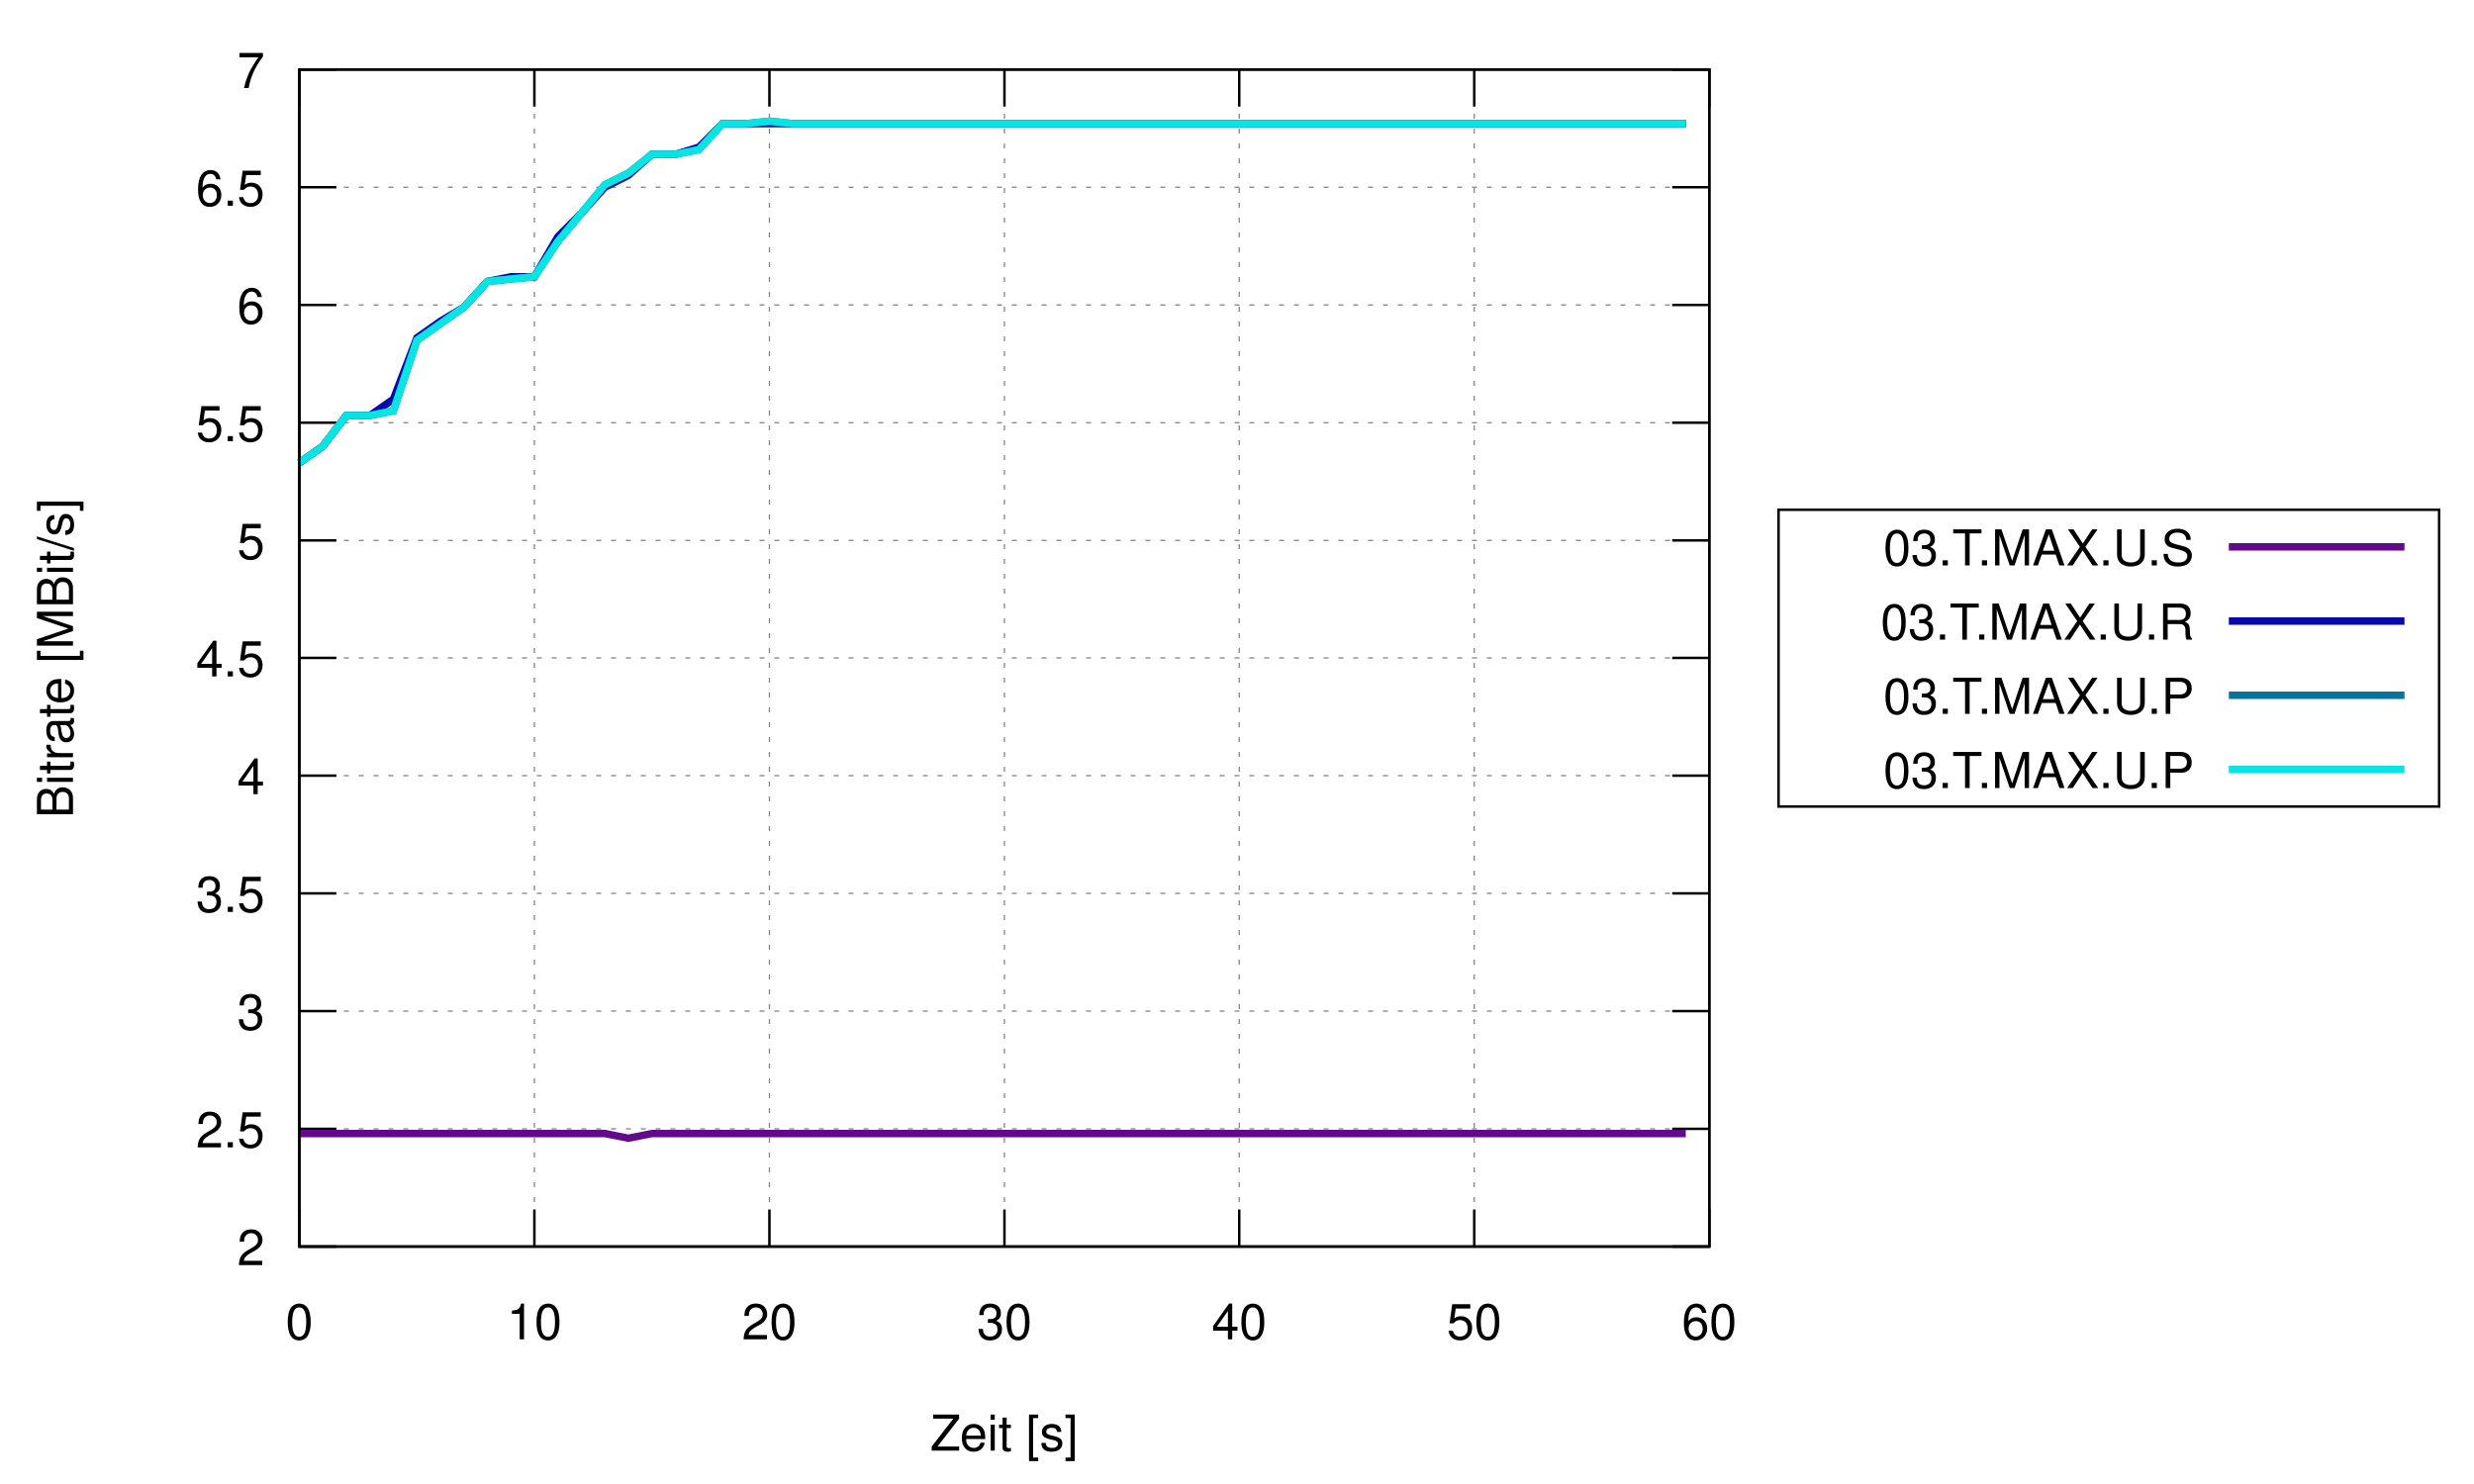
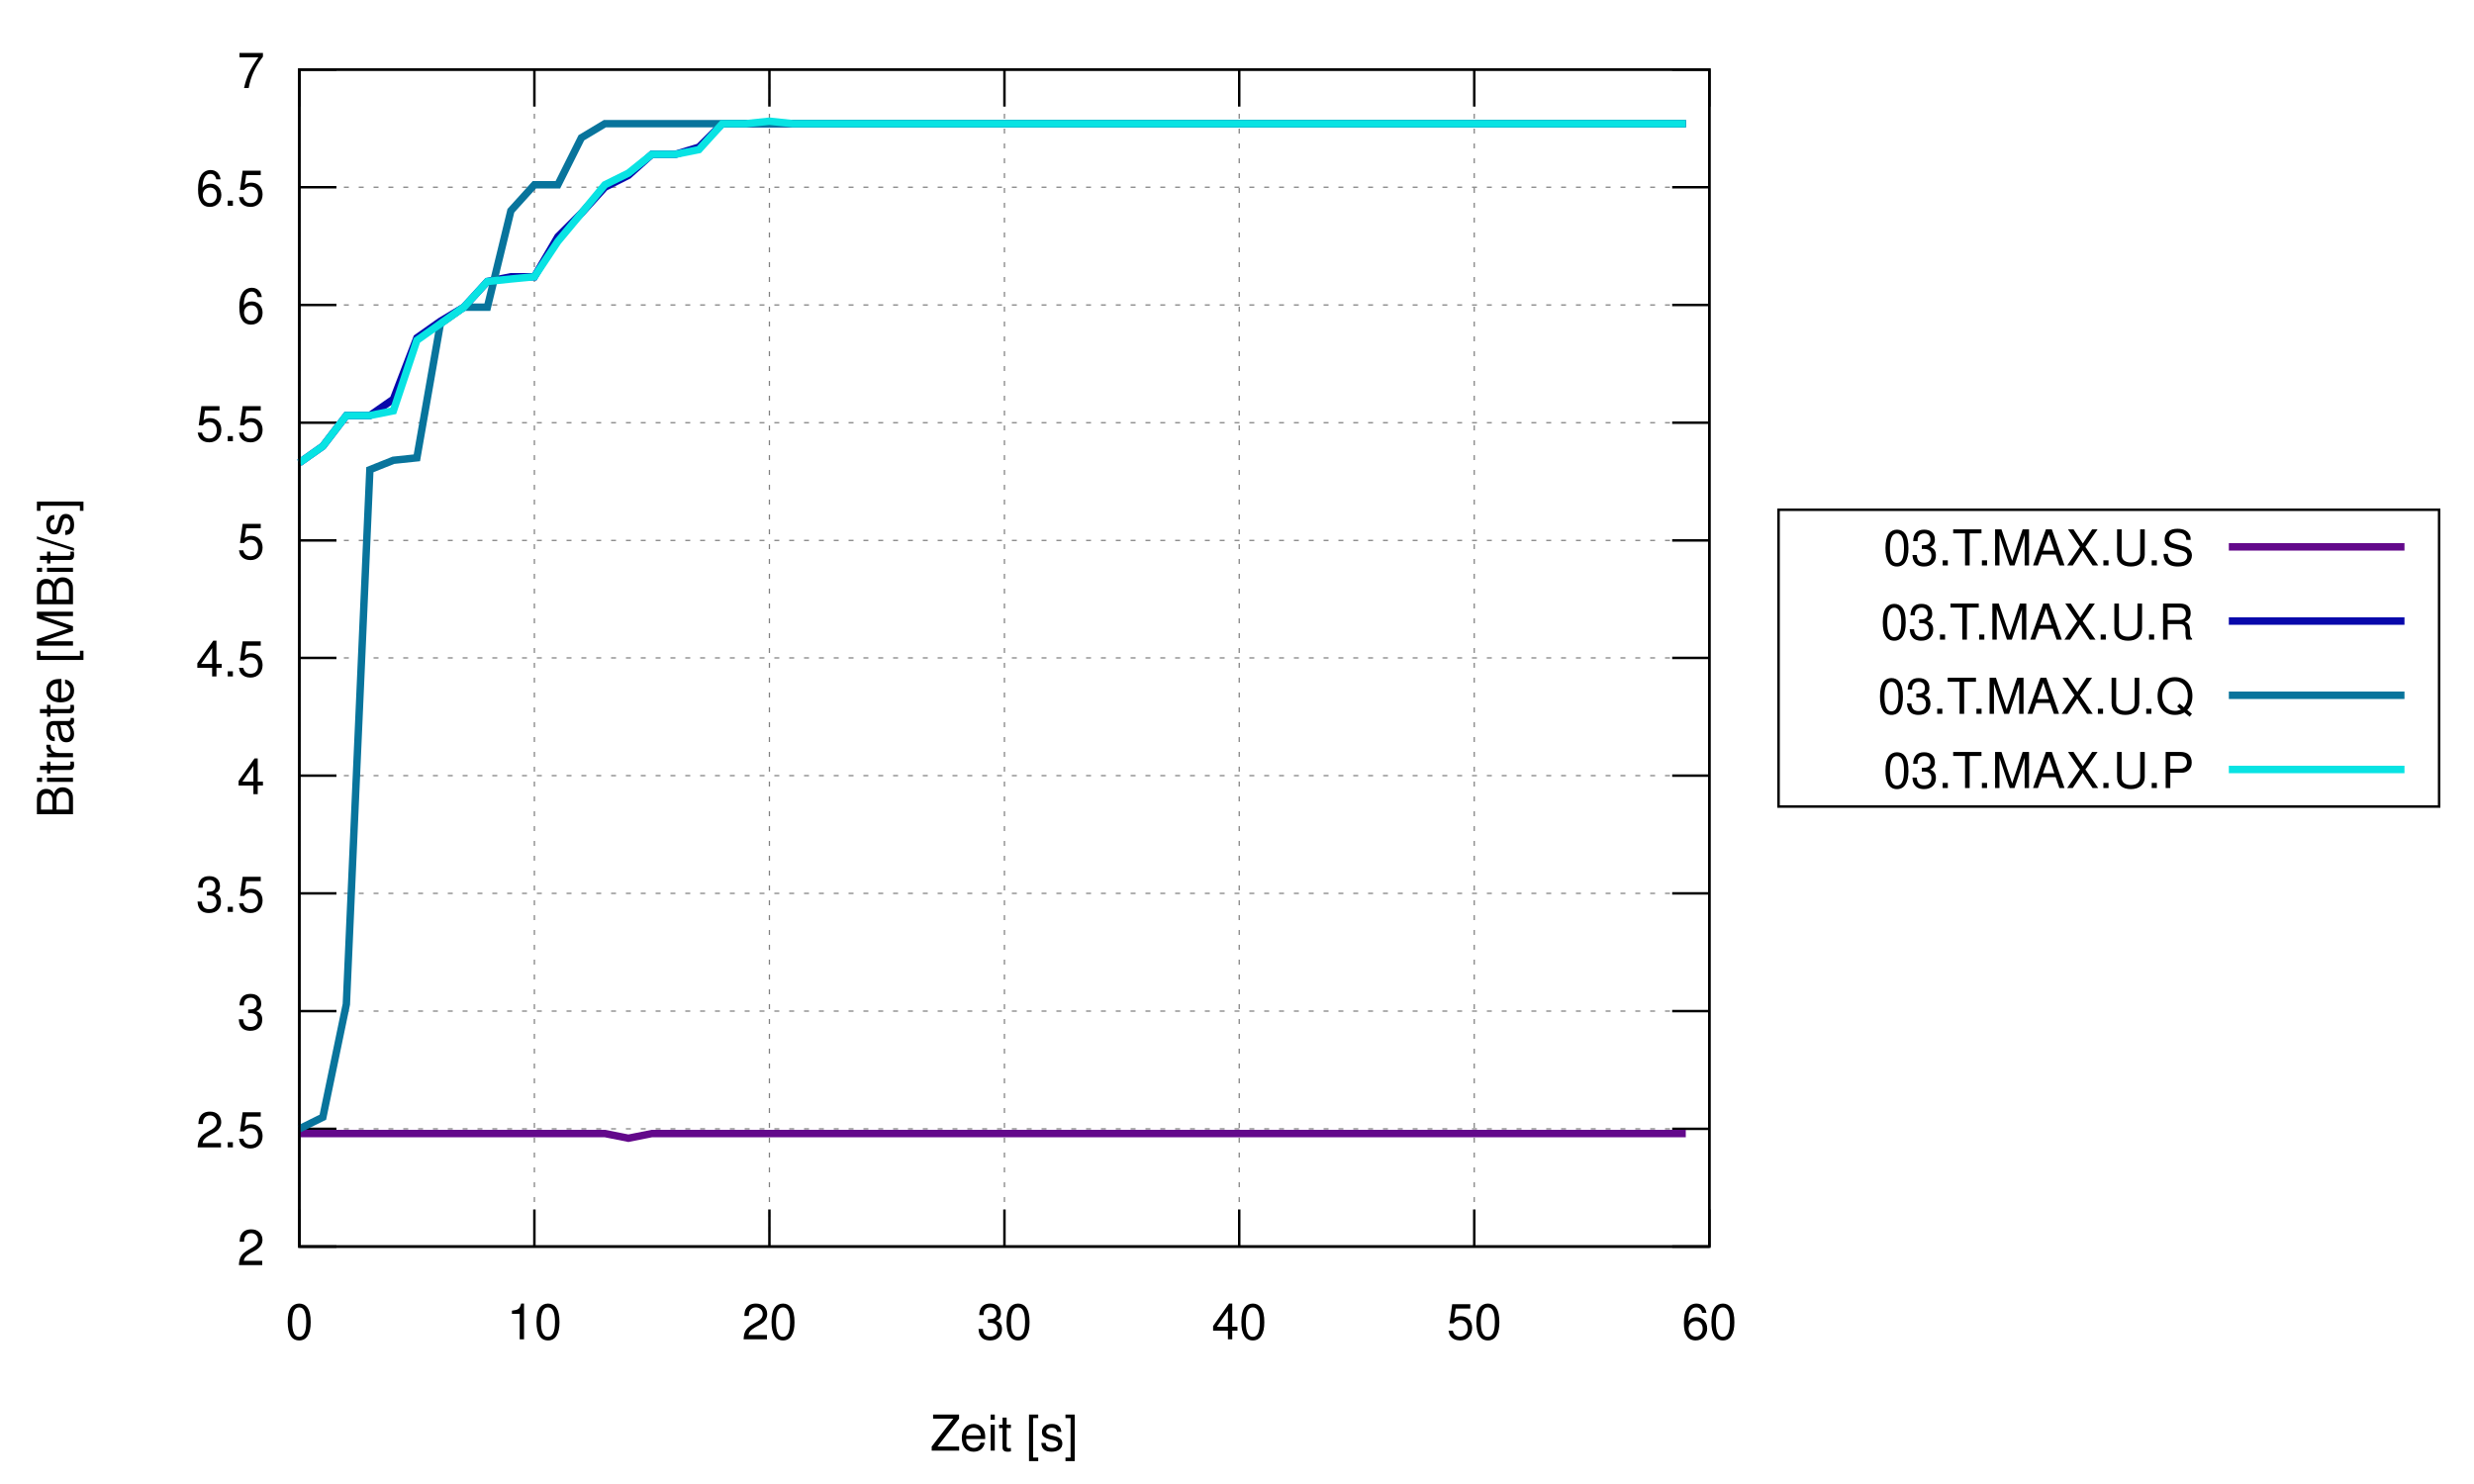
<svg xmlns="http://www.w3.org/2000/svg" xmlns:xlink="http://www.w3.org/1999/xlink" width="1000" height="600" viewBox="0 0 1000 600">
  <g id="gnuplot_canvas">
    <rect x="0" y="0" width="1000" height="600" fill="none" />
    <defs>
      <circle id="gpDot" r="0.5" stroke-width="0.5" />
      <path id="gpPt0" stroke-width="0.133" stroke="currentColor" d="M-1,0 h2 M0,-1 v2" />
      <path id="gpPt1" stroke-width="0.133" stroke="currentColor" d="M-1,-1 L1,1 M1,-1 L-1,1" />
      <path id="gpPt2" stroke-width="0.133" stroke="currentColor" d="M-1,0 L1,0 M0,-1 L0,1 M-1,-1 L1,1 M-1,1 L1,-1" />
      <rect id="gpPt3" stroke-width="0.133" stroke="currentColor" x="-1" y="-1" width="2" height="2" />
      <rect id="gpPt4" stroke-width="0.133" stroke="currentColor" fill="currentColor" x="-1" y="-1" width="2" height="2" />
      <circle id="gpPt5" stroke-width="0.133" stroke="currentColor" cx="0" cy="0" r="1" />
      <use xlink:href="#gpPt5" id="gpPt6" fill="currentColor" stroke="none" />
      <path id="gpPt7" stroke-width="0.133" stroke="currentColor" d="M0,-1.33 L-1.33,0.67 L1.33,0.67 z" />
      <use xlink:href="#gpPt7" id="gpPt8" fill="currentColor" stroke="none" />
      <use xlink:href="#gpPt7" id="gpPt9" stroke="currentColor" transform="rotate(180)" />
      <use xlink:href="#gpPt9" id="gpPt10" fill="currentColor" stroke="none" />
      <use xlink:href="#gpPt3" id="gpPt11" stroke="currentColor" transform="rotate(45)" />
      <use xlink:href="#gpPt11" id="gpPt12" fill="currentColor" stroke="none" />
      <path id="gpPt13" stroke-width="0.133" stroke="currentColor" d="M0,1.330 L1.265,0.411 L0.782,-1.067 L-0.782,-1.076 L-1.265,0.411 z" />
      <use xlink:href="#gpPt13" id="gpPt14" fill="currentColor" stroke="none" />
      <filter id="textbox" filterUnits="objectBoundingBox" x="0" y="0" height="1" width="1">
        <feFlood flood-color="white" flood-opacity="1" result="bgnd" />
        <feComposite in="SourceGraphic" in2="bgnd" operator="atop" />
      </filter>
      <filter id="greybox" filterUnits="objectBoundingBox" x="0" y="0" height="1" width="1">
        <feFlood flood-color="lightgrey" flood-opacity="1" result="grey" />
        <feComposite in="SourceGraphic" in2="grey" operator="atop" />
      </filter>
    </defs>
    <g fill="none" color="white" stroke="currentColor" stroke-width="1.00" stroke-linecap="butt" stroke-linejoin="miter">
</g>
    <g fill="none" color="black" stroke="currentColor" stroke-width="1.00" stroke-linecap="butt" stroke-linejoin="miter">
</g>
    <g fill="none" color="black" stroke="black" stroke-width="0.50" stroke-linecap="butt" stroke-linejoin="miter">
</g>
    <g fill="none" color="gray" stroke="currentColor" stroke-width="0.50" stroke-linecap="butt" stroke-linejoin="miter">
      <path stroke="gray" stroke-dasharray="2,4" class="gridline" d="M121.0,504.0 L690.9,504.0  " />
    </g>
    <g fill="none" color="gray" stroke="gray" stroke-width="1.00" stroke-linecap="butt" stroke-linejoin="miter">
</g>
    <g fill="none" color="black" stroke="currentColor" stroke-width="1.00" stroke-linecap="butt" stroke-linejoin="miter">
      <path stroke="black" d="M121.0,504.0 L136.0,504.0 M690.9,504.0 L675.9,504.0  " />
      <g transform="translate(107.0,511.5)" stroke="none" fill="black" font-family="Helvetica" font-size="20.00" text-anchor="end">
        <text>
          <tspan font-family="Helvetica"> 2</tspan>
        </text>
      </g>
    </g>
    <g fill="none" color="black" stroke="currentColor" stroke-width="1.00" stroke-linecap="butt" stroke-linejoin="miter">
</g>
    <g fill="none" color="black" stroke="black" stroke-width="0.50" stroke-linecap="butt" stroke-linejoin="miter">
</g>
    <g fill="none" color="gray" stroke="currentColor" stroke-width="0.50" stroke-linecap="butt" stroke-linejoin="miter">
      <path stroke="gray" stroke-dasharray="2,4" class="gridline" d="M121.0,456.4 L690.9,456.4  " />
    </g>
    <g fill="none" color="gray" stroke="gray" stroke-width="1.00" stroke-linecap="butt" stroke-linejoin="miter">
</g>
    <g fill="none" color="black" stroke="currentColor" stroke-width="1.00" stroke-linecap="butt" stroke-linejoin="miter">
      <path stroke="black" d="M121.0,456.4 L136.0,456.4 M690.9,456.4 L675.9,456.4  " />
      <g transform="translate(107.0,463.9)" stroke="none" fill="black" font-family="Helvetica" font-size="20.00" text-anchor="end">
        <text>
          <tspan font-family="Helvetica"> 2.5</tspan>
        </text>
      </g>
    </g>
    <g fill="none" color="black" stroke="currentColor" stroke-width="1.00" stroke-linecap="butt" stroke-linejoin="miter">
</g>
    <g fill="none" color="black" stroke="black" stroke-width="0.50" stroke-linecap="butt" stroke-linejoin="miter">
</g>
    <g fill="none" color="gray" stroke="currentColor" stroke-width="0.50" stroke-linecap="butt" stroke-linejoin="miter">
      <path stroke="gray" stroke-dasharray="2,4" class="gridline" d="M121.0,408.8 L690.9,408.8  " />
    </g>
    <g fill="none" color="gray" stroke="gray" stroke-width="1.00" stroke-linecap="butt" stroke-linejoin="miter">
</g>
    <g fill="none" color="black" stroke="currentColor" stroke-width="1.00" stroke-linecap="butt" stroke-linejoin="miter">
      <path stroke="black" d="M121.0,408.8 L136.0,408.8 M690.9,408.8 L675.9,408.8  " />
      <g transform="translate(107.0,416.3)" stroke="none" fill="black" font-family="Helvetica" font-size="20.00" text-anchor="end">
        <text>
          <tspan font-family="Helvetica"> 3</tspan>
        </text>
      </g>
    </g>
    <g fill="none" color="black" stroke="currentColor" stroke-width="1.00" stroke-linecap="butt" stroke-linejoin="miter">
</g>
    <g fill="none" color="black" stroke="black" stroke-width="0.50" stroke-linecap="butt" stroke-linejoin="miter">
</g>
    <g fill="none" color="gray" stroke="currentColor" stroke-width="0.50" stroke-linecap="butt" stroke-linejoin="miter">
      <path stroke="gray" stroke-dasharray="2,4" class="gridline" d="M121.0,361.2 L690.9,361.2  " />
    </g>
    <g fill="none" color="gray" stroke="gray" stroke-width="1.00" stroke-linecap="butt" stroke-linejoin="miter">
</g>
    <g fill="none" color="black" stroke="currentColor" stroke-width="1.00" stroke-linecap="butt" stroke-linejoin="miter">
      <path stroke="black" d="M121.0,361.2 L136.0,361.2 M690.9,361.2 L675.9,361.2  " />
      <g transform="translate(107.0,368.7)" stroke="none" fill="black" font-family="Helvetica" font-size="20.00" text-anchor="end">
        <text>
          <tspan font-family="Helvetica"> 3.5</tspan>
        </text>
      </g>
    </g>
    <g fill="none" color="black" stroke="currentColor" stroke-width="1.00" stroke-linecap="butt" stroke-linejoin="miter">
</g>
    <g fill="none" color="black" stroke="black" stroke-width="0.50" stroke-linecap="butt" stroke-linejoin="miter">
</g>
    <g fill="none" color="gray" stroke="currentColor" stroke-width="0.50" stroke-linecap="butt" stroke-linejoin="miter">
      <path stroke="gray" stroke-dasharray="2,4" class="gridline" d="M121.0,313.6 L690.9,313.6  " />
    </g>
    <g fill="none" color="gray" stroke="gray" stroke-width="1.00" stroke-linecap="butt" stroke-linejoin="miter">
</g>
    <g fill="none" color="black" stroke="currentColor" stroke-width="1.00" stroke-linecap="butt" stroke-linejoin="miter">
      <path stroke="black" d="M121.0,313.6 L136.0,313.6 M690.9,313.6 L675.9,313.6  " />
      <g transform="translate(107.0,321.1)" stroke="none" fill="black" font-family="Helvetica" font-size="20.00" text-anchor="end">
        <text>
          <tspan font-family="Helvetica"> 4</tspan>
        </text>
      </g>
    </g>
    <g fill="none" color="black" stroke="currentColor" stroke-width="1.00" stroke-linecap="butt" stroke-linejoin="miter">
</g>
    <g fill="none" color="black" stroke="black" stroke-width="0.50" stroke-linecap="butt" stroke-linejoin="miter">
</g>
    <g fill="none" color="gray" stroke="currentColor" stroke-width="0.50" stroke-linecap="butt" stroke-linejoin="miter">
      <path stroke="gray" stroke-dasharray="2,4" class="gridline" d="M121.0,266.0 L690.9,266.0  " />
    </g>
    <g fill="none" color="gray" stroke="gray" stroke-width="1.00" stroke-linecap="butt" stroke-linejoin="miter">
</g>
    <g fill="none" color="black" stroke="currentColor" stroke-width="1.00" stroke-linecap="butt" stroke-linejoin="miter">
      <path stroke="black" d="M121.0,266.0 L136.0,266.0 M690.9,266.0 L675.9,266.0  " />
      <g transform="translate(107.0,273.5)" stroke="none" fill="black" font-family="Helvetica" font-size="20.00" text-anchor="end">
        <text>
          <tspan font-family="Helvetica"> 4.5</tspan>
        </text>
      </g>
    </g>
    <g fill="none" color="black" stroke="currentColor" stroke-width="1.00" stroke-linecap="butt" stroke-linejoin="miter">
</g>
    <g fill="none" color="black" stroke="black" stroke-width="0.50" stroke-linecap="butt" stroke-linejoin="miter">
</g>
    <g fill="none" color="gray" stroke="currentColor" stroke-width="0.50" stroke-linecap="butt" stroke-linejoin="miter">
      <path stroke="gray" stroke-dasharray="2,4" class="gridline" d="M121.0,218.5 L690.9,218.5  " />
    </g>
    <g fill="none" color="gray" stroke="gray" stroke-width="1.00" stroke-linecap="butt" stroke-linejoin="miter">
</g>
    <g fill="none" color="black" stroke="currentColor" stroke-width="1.00" stroke-linecap="butt" stroke-linejoin="miter">
      <path stroke="black" d="M121.0,218.5 L136.0,218.5 M690.9,218.5 L675.9,218.5  " />
      <g transform="translate(107.0,226.0)" stroke="none" fill="black" font-family="Helvetica" font-size="20.00" text-anchor="end">
        <text>
          <tspan font-family="Helvetica"> 5</tspan>
        </text>
      </g>
    </g>
    <g fill="none" color="black" stroke="currentColor" stroke-width="1.00" stroke-linecap="butt" stroke-linejoin="miter">
</g>
    <g fill="none" color="black" stroke="black" stroke-width="0.50" stroke-linecap="butt" stroke-linejoin="miter">
</g>
    <g fill="none" color="gray" stroke="currentColor" stroke-width="0.50" stroke-linecap="butt" stroke-linejoin="miter">
      <path stroke="gray" stroke-dasharray="2,4" class="gridline" d="M121.0,170.9 L690.9,170.9  " />
    </g>
    <g fill="none" color="gray" stroke="gray" stroke-width="1.00" stroke-linecap="butt" stroke-linejoin="miter">
</g>
    <g fill="none" color="black" stroke="currentColor" stroke-width="1.00" stroke-linecap="butt" stroke-linejoin="miter">
      <path stroke="black" d="M121.0,170.9 L136.0,170.9 M690.9,170.9 L675.9,170.9  " />
      <g transform="translate(107.0,178.4)" stroke="none" fill="black" font-family="Helvetica" font-size="20.00" text-anchor="end">
        <text>
          <tspan font-family="Helvetica"> 5.5</tspan>
        </text>
      </g>
    </g>
    <g fill="none" color="black" stroke="currentColor" stroke-width="1.00" stroke-linecap="butt" stroke-linejoin="miter">
</g>
    <g fill="none" color="black" stroke="black" stroke-width="0.50" stroke-linecap="butt" stroke-linejoin="miter">
</g>
    <g fill="none" color="gray" stroke="currentColor" stroke-width="0.50" stroke-linecap="butt" stroke-linejoin="miter">
      <path stroke="gray" stroke-dasharray="2,4" class="gridline" d="M121.0,123.3 L690.9,123.3  " />
    </g>
    <g fill="none" color="gray" stroke="gray" stroke-width="1.00" stroke-linecap="butt" stroke-linejoin="miter">
</g>
    <g fill="none" color="black" stroke="currentColor" stroke-width="1.00" stroke-linecap="butt" stroke-linejoin="miter">
      <path stroke="black" d="M121.0,123.3 L136.0,123.3 M690.9,123.3 L675.9,123.3  " />
      <g transform="translate(107.0,130.8)" stroke="none" fill="black" font-family="Helvetica" font-size="20.00" text-anchor="end">
        <text>
          <tspan font-family="Helvetica"> 6</tspan>
        </text>
      </g>
    </g>
    <g fill="none" color="black" stroke="currentColor" stroke-width="1.00" stroke-linecap="butt" stroke-linejoin="miter">
</g>
    <g fill="none" color="black" stroke="black" stroke-width="0.50" stroke-linecap="butt" stroke-linejoin="miter">
</g>
    <g fill="none" color="gray" stroke="currentColor" stroke-width="0.50" stroke-linecap="butt" stroke-linejoin="miter">
      <path stroke="gray" stroke-dasharray="2,4" class="gridline" d="M121.0,75.7 L690.9,75.7  " />
    </g>
    <g fill="none" color="gray" stroke="gray" stroke-width="1.00" stroke-linecap="butt" stroke-linejoin="miter">
</g>
    <g fill="none" color="black" stroke="currentColor" stroke-width="1.00" stroke-linecap="butt" stroke-linejoin="miter">
      <path stroke="black" d="M121.0,75.7 L136.0,75.7 M690.9,75.7 L675.9,75.7  " />
      <g transform="translate(107.0,83.2)" stroke="none" fill="black" font-family="Helvetica" font-size="20.00" text-anchor="end">
        <text>
          <tspan font-family="Helvetica"> 6.5</tspan>
        </text>
      </g>
    </g>
    <g fill="none" color="black" stroke="currentColor" stroke-width="1.00" stroke-linecap="butt" stroke-linejoin="miter">
</g>
    <g fill="none" color="black" stroke="black" stroke-width="0.50" stroke-linecap="butt" stroke-linejoin="miter">
</g>
    <g fill="none" color="gray" stroke="currentColor" stroke-width="0.50" stroke-linecap="butt" stroke-linejoin="miter">
      <path stroke="gray" stroke-dasharray="2,4" class="gridline" d="M121.0,28.1 L690.9,28.1  " />
    </g>
    <g fill="none" color="gray" stroke="gray" stroke-width="1.00" stroke-linecap="butt" stroke-linejoin="miter">
</g>
    <g fill="none" color="black" stroke="currentColor" stroke-width="1.00" stroke-linecap="butt" stroke-linejoin="miter">
      <path stroke="black" d="M121.0,28.1 L136.0,28.1 M690.9,28.1 L675.9,28.1  " />
      <g transform="translate(107.0,35.6)" stroke="none" fill="black" font-family="Helvetica" font-size="20.00" text-anchor="end">
        <text>
          <tspan font-family="Helvetica"> 7</tspan>
        </text>
      </g>
    </g>
    <g fill="none" color="black" stroke="currentColor" stroke-width="1.00" stroke-linecap="butt" stroke-linejoin="miter">
</g>
    <g fill="none" color="black" stroke="black" stroke-width="0.50" stroke-linecap="butt" stroke-linejoin="miter">
</g>
    <g fill="none" color="gray" stroke="currentColor" stroke-width="0.50" stroke-linecap="butt" stroke-linejoin="miter">
      <path stroke="gray" stroke-dasharray="2,4" class="gridline" d="M121.0,504.0 L121.0,28.1  " />
    </g>
    <g fill="none" color="gray" stroke="gray" stroke-width="1.00" stroke-linecap="butt" stroke-linejoin="miter">
</g>
    <g fill="none" color="black" stroke="currentColor" stroke-width="1.00" stroke-linecap="butt" stroke-linejoin="miter">
      <path stroke="black" d="M121.0,504.0 L121.0,489.0 M121.0,28.1 L121.0,43.1  " />
      <g transform="translate(121.0,541.5)" stroke="none" fill="black" font-family="Helvetica" font-size="20.00" text-anchor="middle">
        <text>
          <tspan font-family="Helvetica"> 0</tspan>
        </text>
      </g>
    </g>
    <g fill="none" color="black" stroke="currentColor" stroke-width="1.00" stroke-linecap="butt" stroke-linejoin="miter">
</g>
    <g fill="none" color="black" stroke="black" stroke-width="0.50" stroke-linecap="butt" stroke-linejoin="miter">
</g>
    <g fill="none" color="gray" stroke="currentColor" stroke-width="0.50" stroke-linecap="butt" stroke-linejoin="miter">
      <path stroke="gray" stroke-dasharray="2,4" class="gridline" d="M216.0,504.0 L216.0,28.1  " />
    </g>
    <g fill="none" color="gray" stroke="gray" stroke-width="1.00" stroke-linecap="butt" stroke-linejoin="miter">
</g>
    <g fill="none" color="black" stroke="currentColor" stroke-width="1.00" stroke-linecap="butt" stroke-linejoin="miter">
      <path stroke="black" d="M216.0,504.0 L216.0,489.0 M216.0,28.1 L216.0,43.1  " />
      <g transform="translate(216.0,541.5)" stroke="none" fill="black" font-family="Helvetica" font-size="20.00" text-anchor="middle">
        <text>
          <tspan font-family="Helvetica"> 10</tspan>
        </text>
      </g>
    </g>
    <g fill="none" color="black" stroke="currentColor" stroke-width="1.00" stroke-linecap="butt" stroke-linejoin="miter">
</g>
    <g fill="none" color="black" stroke="black" stroke-width="0.50" stroke-linecap="butt" stroke-linejoin="miter">
</g>
    <g fill="none" color="gray" stroke="currentColor" stroke-width="0.50" stroke-linecap="butt" stroke-linejoin="miter">
      <path stroke="gray" stroke-dasharray="2,4" class="gridline" d="M311.0,504.0 L311.0,28.1  " />
    </g>
    <g fill="none" color="gray" stroke="gray" stroke-width="1.00" stroke-linecap="butt" stroke-linejoin="miter">
</g>
    <g fill="none" color="black" stroke="currentColor" stroke-width="1.00" stroke-linecap="butt" stroke-linejoin="miter">
      <path stroke="black" d="M311.0,504.0 L311.0,489.0 M311.0,28.1 L311.0,43.1  " />
      <g transform="translate(311.0,541.5)" stroke="none" fill="black" font-family="Helvetica" font-size="20.00" text-anchor="middle">
        <text>
          <tspan font-family="Helvetica"> 20</tspan>
        </text>
      </g>
    </g>
    <g fill="none" color="black" stroke="currentColor" stroke-width="1.00" stroke-linecap="butt" stroke-linejoin="miter">
</g>
    <g fill="none" color="black" stroke="black" stroke-width="0.50" stroke-linecap="butt" stroke-linejoin="miter">
</g>
    <g fill="none" color="gray" stroke="currentColor" stroke-width="0.50" stroke-linecap="butt" stroke-linejoin="miter">
      <path stroke="gray" stroke-dasharray="2,4" class="gridline" d="M406.0,504.0 L406.0,28.1  " />
    </g>
    <g fill="none" color="gray" stroke="gray" stroke-width="1.00" stroke-linecap="butt" stroke-linejoin="miter">
</g>
    <g fill="none" color="black" stroke="currentColor" stroke-width="1.00" stroke-linecap="butt" stroke-linejoin="miter">
      <path stroke="black" d="M406.0,504.0 L406.0,489.0 M406.0,28.1 L406.0,43.1  " />
      <g transform="translate(406.0,541.5)" stroke="none" fill="black" font-family="Helvetica" font-size="20.00" text-anchor="middle">
        <text>
          <tspan font-family="Helvetica"> 30</tspan>
        </text>
      </g>
    </g>
    <g fill="none" color="black" stroke="currentColor" stroke-width="1.00" stroke-linecap="butt" stroke-linejoin="miter">
</g>
    <g fill="none" color="black" stroke="black" stroke-width="0.50" stroke-linecap="butt" stroke-linejoin="miter">
</g>
    <g fill="none" color="gray" stroke="currentColor" stroke-width="0.50" stroke-linecap="butt" stroke-linejoin="miter">
      <path stroke="gray" stroke-dasharray="2,4" class="gridline" d="M500.9,504.0 L500.9,28.1  " />
    </g>
    <g fill="none" color="gray" stroke="gray" stroke-width="1.00" stroke-linecap="butt" stroke-linejoin="miter">
</g>
    <g fill="none" color="black" stroke="currentColor" stroke-width="1.00" stroke-linecap="butt" stroke-linejoin="miter">
      <path stroke="black" d="M500.9,504.0 L500.9,489.0 M500.9,28.1 L500.9,43.1  " />
      <g transform="translate(500.9,541.5)" stroke="none" fill="black" font-family="Helvetica" font-size="20.00" text-anchor="middle">
        <text>
          <tspan font-family="Helvetica"> 40</tspan>
        </text>
      </g>
    </g>
    <g fill="none" color="black" stroke="currentColor" stroke-width="1.00" stroke-linecap="butt" stroke-linejoin="miter">
</g>
    <g fill="none" color="black" stroke="black" stroke-width="0.50" stroke-linecap="butt" stroke-linejoin="miter">
</g>
    <g fill="none" color="gray" stroke="currentColor" stroke-width="0.50" stroke-linecap="butt" stroke-linejoin="miter">
      <path stroke="gray" stroke-dasharray="2,4" class="gridline" d="M595.9,504.0 L595.9,28.1  " />
    </g>
    <g fill="none" color="gray" stroke="gray" stroke-width="1.00" stroke-linecap="butt" stroke-linejoin="miter">
</g>
    <g fill="none" color="black" stroke="currentColor" stroke-width="1.00" stroke-linecap="butt" stroke-linejoin="miter">
      <path stroke="black" d="M595.9,504.0 L595.9,489.0 M595.9,28.1 L595.9,43.1  " />
      <g transform="translate(595.9,541.5)" stroke="none" fill="black" font-family="Helvetica" font-size="20.00" text-anchor="middle">
        <text>
          <tspan font-family="Helvetica"> 50</tspan>
        </text>
      </g>
    </g>
    <g fill="none" color="black" stroke="currentColor" stroke-width="1.00" stroke-linecap="butt" stroke-linejoin="miter">
</g>
    <g fill="none" color="black" stroke="black" stroke-width="0.50" stroke-linecap="butt" stroke-linejoin="miter">
</g>
    <g fill="none" color="gray" stroke="currentColor" stroke-width="0.50" stroke-linecap="butt" stroke-linejoin="miter">
      <path stroke="gray" stroke-dasharray="2,4" class="gridline" d="M690.9,504.0 L690.9,28.1  " />
    </g>
    <g fill="none" color="gray" stroke="gray" stroke-width="1.00" stroke-linecap="butt" stroke-linejoin="miter">
</g>
    <g fill="none" color="black" stroke="currentColor" stroke-width="1.00" stroke-linecap="butt" stroke-linejoin="miter">
      <path stroke="black" d="M690.9,504.0 L690.9,489.0 M690.9,28.1 L690.9,43.1  " />
      <g transform="translate(690.9,541.5)" stroke="none" fill="black" font-family="Helvetica" font-size="20.00" text-anchor="middle">
        <text>
          <tspan font-family="Helvetica"> 60</tspan>
        </text>
      </g>
    </g>
    <g fill="none" color="black" stroke="currentColor" stroke-width="1.00" stroke-linecap="butt" stroke-linejoin="miter">
</g>
    <g fill="none" color="black" stroke="currentColor" stroke-width="1.00" stroke-linecap="butt" stroke-linejoin="miter">
      <path stroke="black" d="M121.0,28.1 L121.0,504.0 L690.9,504.0 L690.9,28.1 L121.0,28.1 Z  " />
    </g>
    <g fill="none" color="black" stroke="currentColor" stroke-width="1.00" stroke-linecap="butt" stroke-linejoin="miter">
      <g transform="translate(29.5,266.1) rotate(270)" stroke="none" fill="black" font-family="Helvetica" font-size="20.00" text-anchor="middle">
        <text>
          <tspan font-family="Helvetica">Bitrate [MBit/s]</tspan>
        </text>
      </g>
    </g>
    <g fill="none" color="black" stroke="currentColor" stroke-width="1.00" stroke-linecap="butt" stroke-linejoin="miter">
      <g transform="translate(405.9,586.5)" stroke="none" fill="black" font-family="Helvetica" font-size="20.00" text-anchor="middle">
        <text>
          <tspan font-family="Helvetica">Zeit [s]</tspan>
        </text>
      </g>
    </g>
    <g fill="none" color="black" stroke="currentColor" stroke-width="1.00" stroke-linecap="butt" stroke-linejoin="miter">
</g>
    <g fill="none" color="black" stroke="currentColor" stroke-width="1.00" stroke-linecap="butt" stroke-linejoin="miter">
      <path stroke="black" d="M718.9,326.1 L718.9,206.1 L985.9,206.1 L985.9,326.1 L718.9,326.1 Z  " />
    </g>
    <g id="gnuplot_plot_1">
      <g fill="none" color="white" stroke="black" stroke-width="3.00" stroke-linecap="butt" stroke-linejoin="miter">
</g>
      <g fill="none" color="black" stroke="currentColor" stroke-width="3.00" stroke-linecap="butt" stroke-linejoin="miter">
        <g transform="translate(886.9,228.6)" stroke="none" fill="black" font-family="Helvetica" font-size="20.00" text-anchor="end">
          <text>
            <tspan font-family="Helvetica">03.T.MAX.U.S</tspan>
          </text>
        </g>
      </g>
      <g fill="none" color="black" stroke="currentColor" stroke-width="3.00" stroke-linecap="butt" stroke-linejoin="miter">
        <path stroke="rgb( 99,   9, 139)" d="M900.9,221.1 L971.9,221.1 M121.0,458.3 L130.5,458.3 L140.0,458.3 L149.5,458.3 L159.0,458.3 L168.5,458.3   L178.0,458.3 L187.5,458.3 L197.0,458.3 L206.5,458.3 L216.0,458.3 L225.5,458.3 L235.0,458.3 L244.5,458.3   L254.0,460.2 L263.5,458.3 L273.0,458.3 L282.5,458.3 L292.0,458.3 L301.5,458.3 L311.0,458.3 L320.5,458.3   L330.0,458.3 L339.5,458.3 L349.0,458.3 L358.5,458.3 L368.0,458.3 L377.5,458.3 L387.0,458.3 L396.5,458.3   L406.0,458.3 L415.4,458.3 L424.9,458.3 L434.4,458.3 L443.9,458.3 L453.4,458.3 L462.9,458.3 L472.4,458.3   L481.9,458.3 L491.4,458.3 L500.9,458.3 L510.4,458.3 L519.9,458.3 L529.4,458.3 L538.9,458.3 L548.4,458.3   L557.9,458.3 L567.4,458.3 L576.9,458.3 L586.4,458.3 L595.9,458.3 L605.4,458.3 L614.9,458.3 L624.4,458.3   L633.9,458.3 L643.4,458.3 L652.9,458.3 L662.4,458.3 L671.9,458.3 L681.4,458.3  " />
      </g>
    </g>
    <g id="gnuplot_plot_2">
      <g fill="none" color="black" stroke="currentColor" stroke-width="3.00" stroke-linecap="butt" stroke-linejoin="miter">
        <g transform="translate(886.9,258.6)" stroke="none" fill="black" font-family="Helvetica" font-size="20.00" text-anchor="end">
          <text>
            <tspan font-family="Helvetica">03.T.MAX.U.R</tspan>
          </text>
        </g>
      </g>
      <g fill="none" color="black" stroke="currentColor" stroke-width="3.00" stroke-linecap="butt" stroke-linejoin="miter">
        <path stroke="rgb(  8,   8, 171)" d="M900.9,251.1 L971.9,251.1 M121.0,187.1 L130.5,180.4 L140.0,168.0 L149.5,168.0 L159.0,161.4 L168.5,136.6   L178.0,129.9 L187.5,124.2 L197.0,113.8 L206.5,111.9 L216.0,111.9 L225.5,95.7 L235.0,86.2 L244.5,75.7   L254.0,70.9 L263.5,62.4 L273.0,62.4 L282.5,59.5 L292.0,50.0 L301.5,50.0 L311.0,50.0 L320.5,50.0   L330.0,50.0 L339.5,50.0 L349.0,50.0 L358.5,50.0 L368.0,50.0 L377.5,50.0 L387.0,50.0 L396.5,50.0   L406.0,50.0 L415.4,50.0 L424.9,50.0 L434.4,50.0 L443.9,50.0 L453.4,50.0 L462.9,50.0 L472.4,50.0   L481.9,50.0 L491.4,50.0 L500.9,50.0 L510.4,50.0 L519.9,50.0 L529.4,50.0 L538.9,50.0 L548.4,50.0   L557.9,50.0 L567.4,50.0 L576.9,50.0 L586.4,50.0 L595.9,50.0 L605.4,50.0 L614.9,50.0 L624.4,50.0   L633.9,50.0 L643.4,50.0 L652.9,50.0 L662.4,50.0 L671.9,50.0 L681.4,50.0  " />
      </g>
    </g>
    <g id="gnuplot_plot_3">
      <g fill="none" color="black" stroke="currentColor" stroke-width="3.00" stroke-linecap="butt" stroke-linejoin="miter">
        <g transform="translate(886.9,288.6)" stroke="none" fill="black" font-family="Helvetica" font-size="20.00" text-anchor="end">
          <text>
-             <tspan font-family="Helvetica">03.T.MAX.U.P</tspan>
+             <tspan font-family="Helvetica">03.T.MAX.U.Q</tspan>
          </text>
        </g>
      </g>
      <g fill="none" color="black" stroke="currentColor" stroke-width="3.00" stroke-linecap="butt" stroke-linejoin="miter">
-         <path stroke="rgb(  8, 116, 156)" d="M900.9,281.1 L971.9,281.1 M121.0,187.1 L130.5,180.4 L140.0,168.0 L149.5,168.0 L159.0,166.1 L168.5,137.6   L178.0,130.9 L187.5,124.2 L197.0,113.8 L206.5,112.8 L216.0,111.9 L225.5,97.6 L235.0,86.2 L244.5,74.7   L254.0,70.0 L263.5,62.4 L273.0,62.4 L282.5,60.5 L292.0,50.0 L301.5,50.0 L311.0,49.0 L320.5,50.0   L330.0,50.0 L339.5,50.0 L349.0,50.0 L358.5,50.0 L368.0,50.0 L377.5,50.0 L387.0,50.0 L396.5,50.0   L406.0,50.0 L415.4,50.0 L424.9,50.0 L434.4,50.0 L443.9,50.0 L453.4,50.0 L462.9,50.0 L472.4,50.0   L481.9,50.0 L491.4,50.0 L500.9,50.0 L510.4,50.0 L519.9,50.0 L529.4,50.0 L538.9,50.0 L548.4,50.0   L557.9,50.0 L567.4,50.0 L576.9,50.0 L586.4,50.0 L595.9,50.0 L605.4,50.0 L614.9,50.0 L624.4,50.0   L633.9,50.0 L643.4,50.0 L652.9,50.0 L662.4,50.0 L671.9,50.0 L681.4,50.0  " />
+         <path stroke="rgb(  8, 116, 156)" d="M900.9,281.1 L971.9,281.1 M121.0,456.4 L130.5,451.7 L140.0,406.0 L149.5,189.9 L159.0,186.1 L168.5,185.1   L178.0,130.9 L187.5,124.2 L197.0,124.2 L206.5,85.2 L216.0,74.7 L225.5,74.7 L235.0,55.7 L244.5,50.0   L254.0,50.0 L263.5,50.0 L273.0,50.0 L282.5,50.0 L292.0,50.0 L301.5,50.0 L311.0,50.0 L320.5,50.0   L330.0,50.0 L339.5,50.0 L349.0,50.0 L358.5,50.0 L368.0,50.0 L377.5,50.0 L387.0,50.0 L396.5,50.0   L406.0,50.0 L415.4,50.0 L424.9,50.0 L434.4,50.0 L443.9,50.0 L453.4,50.0 L462.9,50.0 L472.4,50.0   L481.9,50.0 L491.4,50.0 L500.9,50.0 L510.4,50.0 L519.9,50.0 L529.4,50.0 L538.9,50.0 L548.4,50.0   L557.9,50.0 L567.4,50.0 L576.9,50.0 L586.4,50.0 L595.9,50.0 L605.4,50.0 L614.9,50.0 L624.4,50.0   L633.9,50.0 L643.4,50.0 L652.9,50.0 L662.4,50.0 L671.9,50.0 L681.4,50.0  " />
      </g>
    </g>
    <g id="gnuplot_plot_4">
      <g fill="none" color="black" stroke="currentColor" stroke-width="3.00" stroke-linecap="butt" stroke-linejoin="miter">
        <g transform="translate(886.9,318.6)" stroke="none" fill="black" font-family="Helvetica" font-size="20.00" text-anchor="end">
          <text>
            <tspan font-family="Helvetica">03.T.MAX.U.P</tspan>
          </text>
        </g>
      </g>
      <g fill="none" color="black" stroke="currentColor" stroke-width="3.00" stroke-linecap="butt" stroke-linejoin="miter">
        <path stroke="rgb(  8, 227, 227)" d="M900.9,311.1 L971.9,311.1 M121.0,187.1 L130.5,180.4 L140.0,168.0 L149.5,168.0 L159.0,166.1 L168.5,137.6   L178.0,130.9 L187.5,124.2 L197.0,113.8 L206.5,112.8 L216.0,111.9 L225.5,97.6 L235.0,86.2 L244.5,74.7   L254.0,70.0 L263.5,62.4 L273.0,62.4 L282.5,60.5 L292.0,50.0 L301.5,50.0 L311.0,49.0 L320.5,50.0   L330.0,50.0 L339.5,50.0 L349.0,50.0 L358.5,50.0 L368.0,50.0 L377.5,50.0 L387.0,50.0 L396.5,50.0   L406.0,50.0 L415.4,50.0 L424.9,50.0 L434.4,50.0 L443.9,50.0 L453.4,50.0 L462.9,50.0 L472.4,50.0   L481.9,50.0 L491.4,50.0 L500.9,50.0 L510.4,50.0 L519.9,50.0 L529.4,50.0 L538.9,50.0 L548.4,50.0   L557.9,50.0 L567.4,50.0 L576.9,50.0 L586.4,50.0 L595.9,50.0 L605.4,50.0 L614.9,50.0 L624.4,50.0   L633.9,50.0 L643.4,50.0 L652.9,50.0 L662.4,50.0 L671.9,50.0 L681.4,50.0  " />
      </g>
    </g>
    <g fill="none" color="white" stroke="rgb(  8, 227, 227)" stroke-width="2.00" stroke-linecap="butt" stroke-linejoin="miter">
</g>
    <g fill="none" color="black" stroke="currentColor" stroke-width="2.00" stroke-linecap="butt" stroke-linejoin="miter">
</g>
    <g fill="none" color="black" stroke="black" stroke-width="1.00" stroke-linecap="butt" stroke-linejoin="miter">
</g>
    <g fill="none" color="black" stroke="currentColor" stroke-width="1.00" stroke-linecap="butt" stroke-linejoin="miter">
      <path stroke="black" d="M121.0,28.1 L121.0,504.0 L690.9,504.0 L690.9,28.1 L121.0,28.1 Z  " />
    </g>
    <g fill="none" color="black" stroke="currentColor" stroke-width="1.00" stroke-linecap="butt" stroke-linejoin="miter">
</g>
  </g>
</svg>
